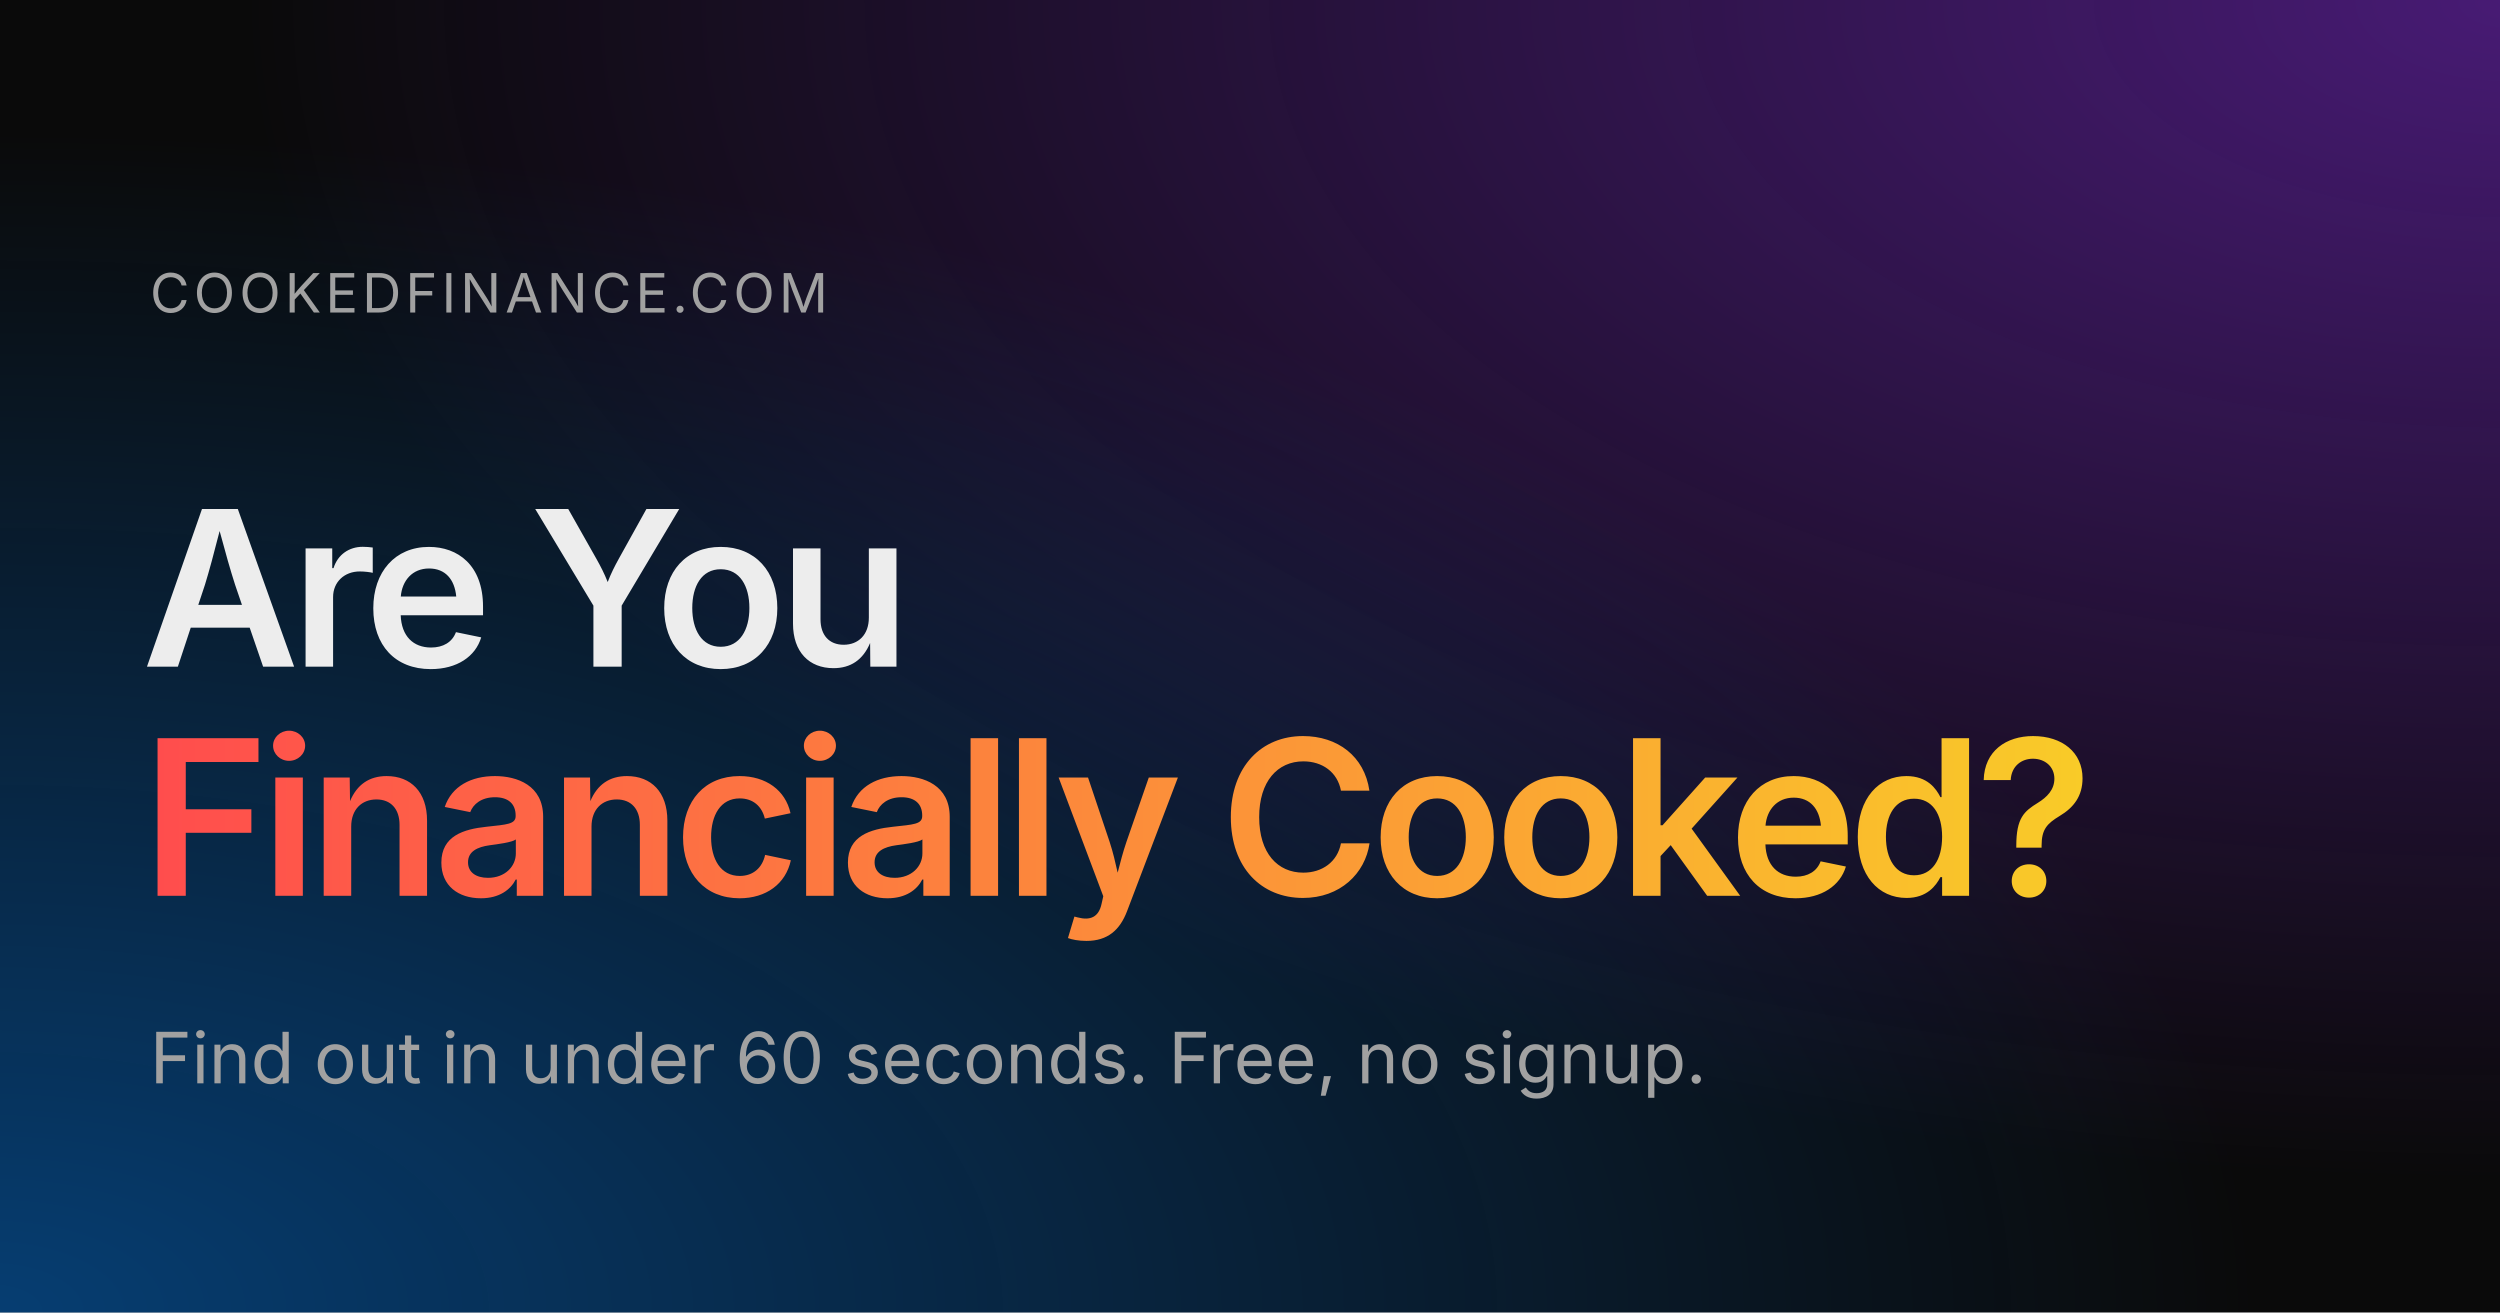
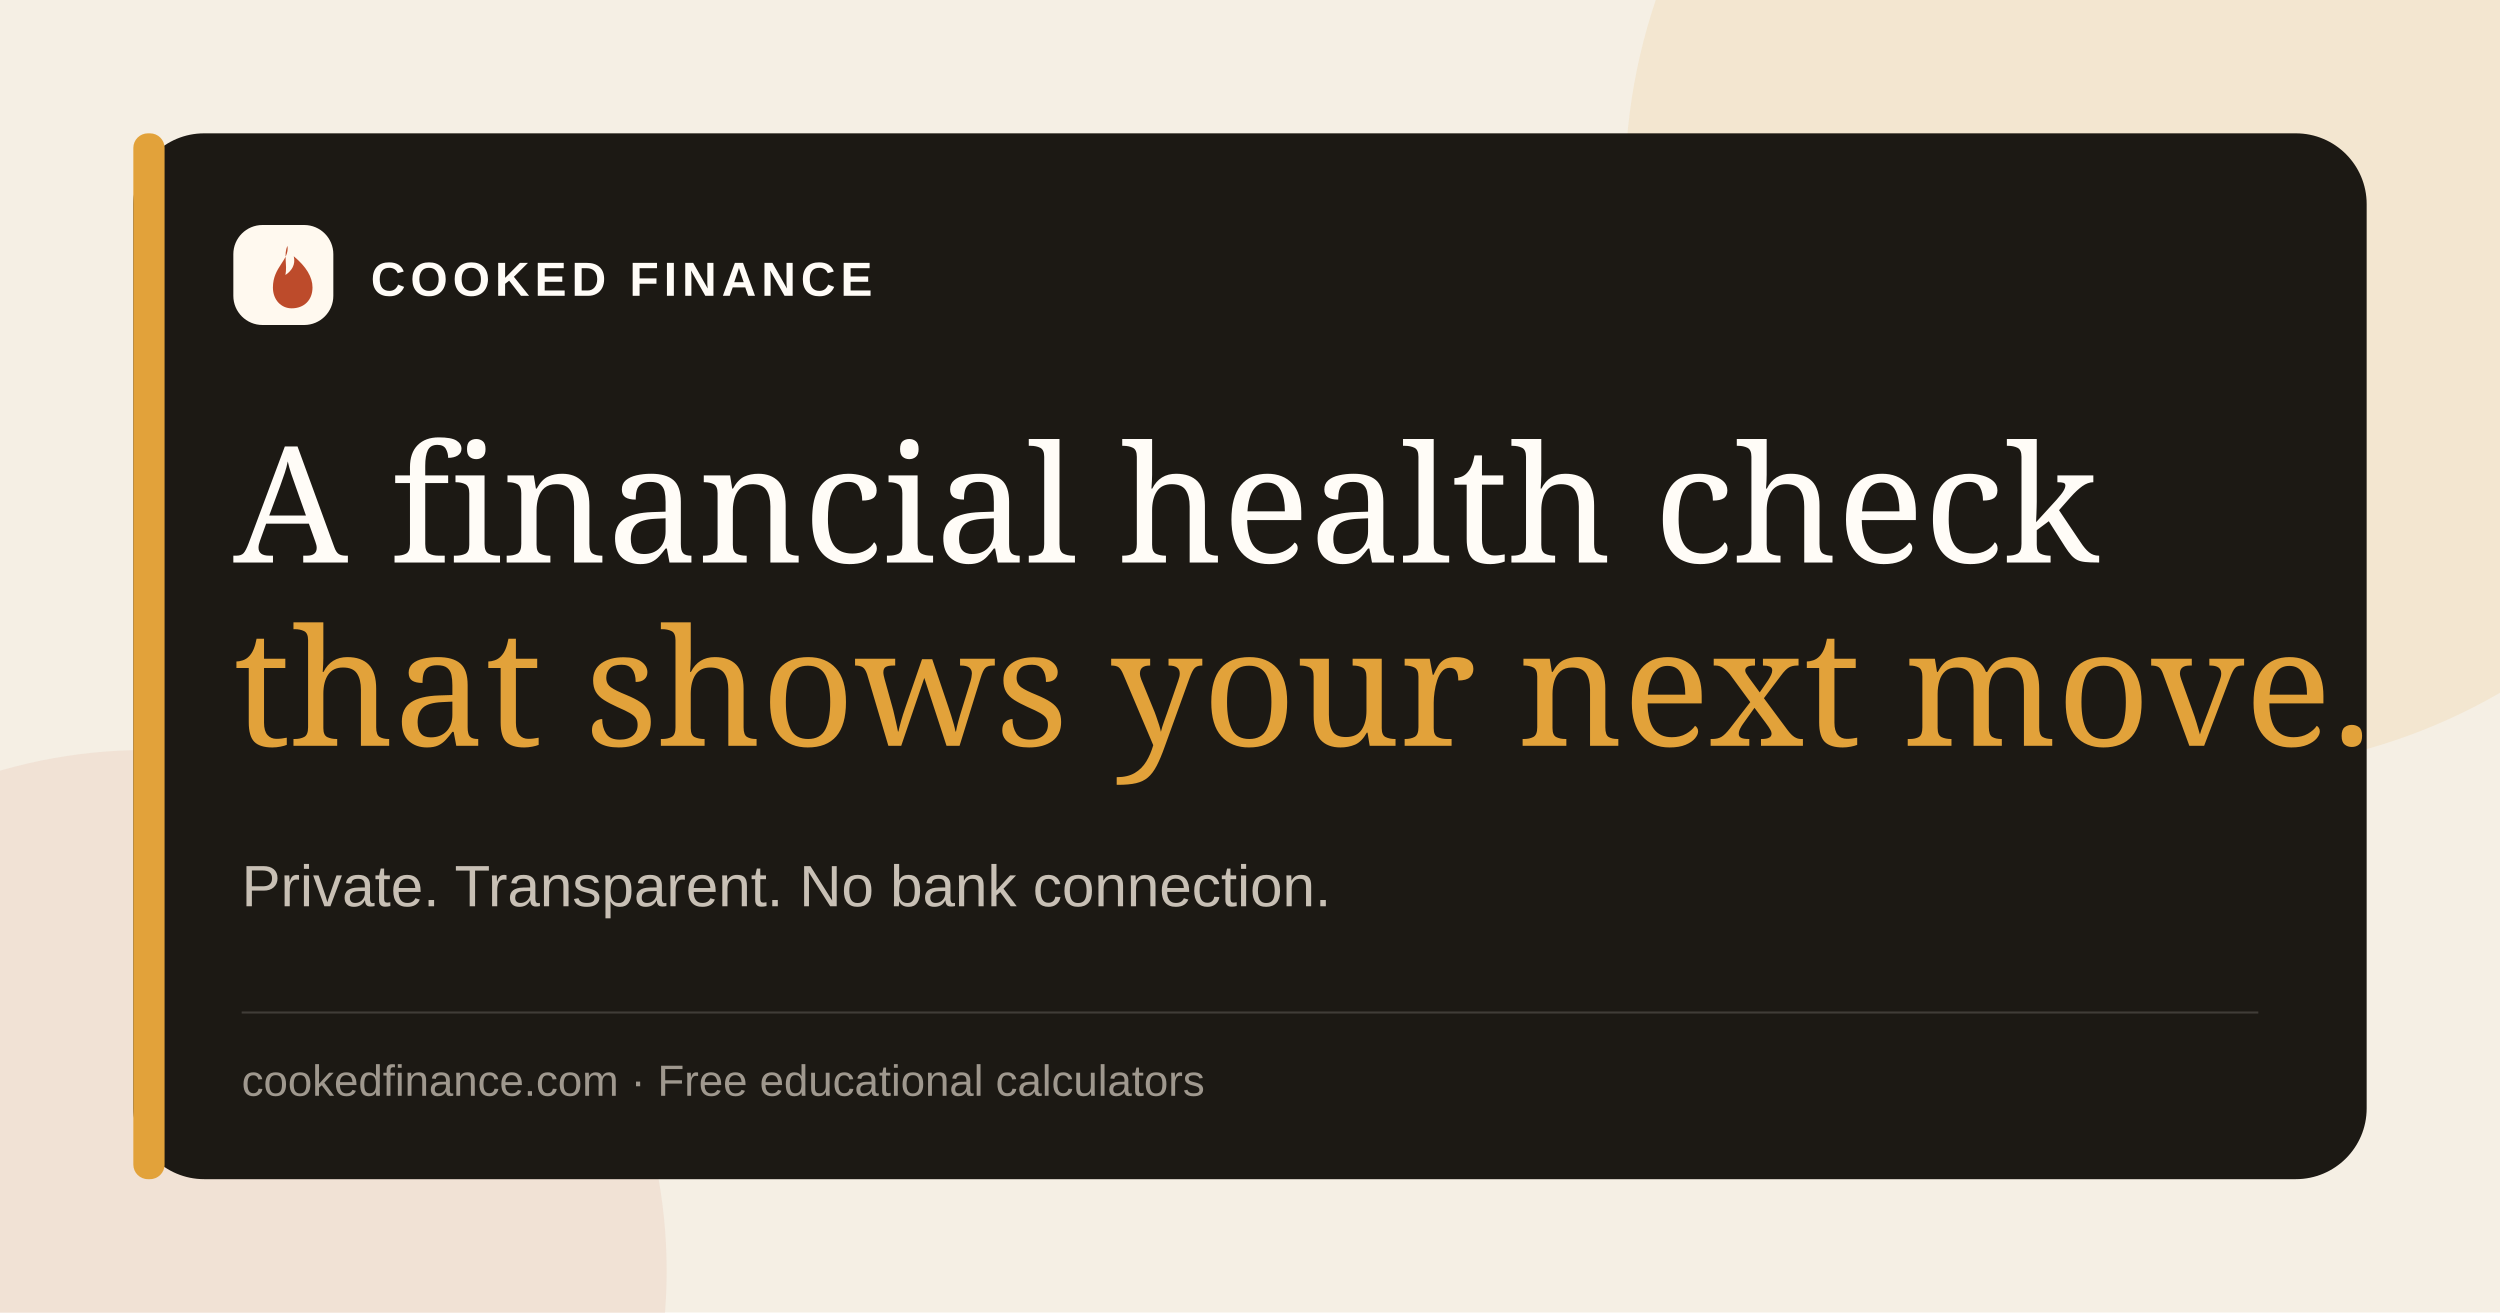
<svg xmlns="http://www.w3.org/2000/svg" width="1200" height="630" viewBox="0 0 1200 630" fill="none">
-   <defs>
-     <radialGradient id="g1" cx="100%" cy="0%" r="90%">
-       <stop offset="0%" stop-color="#7928ca" stop-opacity="0.55" />
-       <stop offset="100%" stop-color="#7928ca" stop-opacity="0" />
-     </radialGradient>
-     <radialGradient id="g2" cx="0%" cy="100%" r="90%">
-       <stop offset="0%" stop-color="#007cf0" stop-opacity="0.45" />
-       <stop offset="100%" stop-color="#007cf0" stop-opacity="0" />
-     </radialGradient>
-     <linearGradient id="cooked" x1="0" y1="0" x2="1" y2="0">
-       <stop offset="0%" stop-color="#ff4d4d" />
-       <stop offset="100%" stop-color="#f9cb28" />
-     </linearGradient>
-   </defs>
-   <rect width="1200" height="630" fill="#0a0a0a" />
-   <rect width="1200" height="630" fill="url(#g1)" />
-   <rect width="1200" height="630" fill="url(#g2)" />
-   <text x="72" y="150" font-family="Geist, Inter, system-ui, sans-serif" font-size="26" fill="#a1a1a1" letter-spacing="2">COOKEDFINANCE.COM</text>
-   <text x="68" y="320" font-family="Geist, Inter, system-ui, sans-serif" font-size="104" font-weight="600" letter-spacing="-4" fill="#ededed">Are You</text>
-   <text x="68" y="430" font-family="Geist, Inter, system-ui, sans-serif" font-size="104" font-weight="600" letter-spacing="-4" fill="url(#cooked)">Financially Cooked?</text>
-   <text x="72" y="520" font-family="Geist, Inter, system-ui, sans-serif" font-size="34" fill="#a1a1a1">Find out in under 60 seconds. Free, no signup.</text>
+   <rect width="1200" height="630" fill="#f5efe4" />
+   <circle cx="1060" cy="90" r="280" fill="#e2a23a" opacity=".12" />
+   <circle cx="70" cy="610" r="250" fill="#bd4b2b" opacity=".08" />
+   <rect x="64" y="64" width="1072" height="502" rx="34" fill="#1c1914" />
+   <rect x="64" y="64" width="15" height="502" rx="7" fill="#e2a23a" />
+   <rect x="112" y="108" width="48" height="48" rx="14" fill="#fff9ef" />
+   <path d="M138 118c1 7-7 10-7 20 0 6 4 10 9 10 6 0 10-4 10-10 0-5-3-10-9-15 1 4-1 7-4 9 1-5-1-10 1-14Z" fill="#bd4b2b" />
+   <text x="178" y="142" font-family="Arial, sans-serif" font-size="23" font-weight="700" letter-spacing="2.4" fill="#fffcf7">COOKED FINANCE</text>
+   <text x="112" y="270" font-family="Georgia, serif" font-size="78" fill="#fffcf7">A financial health check</text>
+   <text x="112" y="358" font-family="Georgia, serif" font-size="78" fill="#e2a23a">that shows your next move.</text>
+   <text x="116" y="435" font-family="Arial, sans-serif" font-size="28" fill="#c8c0b5">Private. Transparent. No bank connection.</text>
+   <line x1="116" y1="486" x2="1084" y2="486" stroke="#fffcf7" opacity=".16" />
+   <text x="116" y="526" font-family="Arial, sans-serif" font-size="21" fill="#9f988e">cookedfinance.com · Free educational calculators</text>
</svg>
